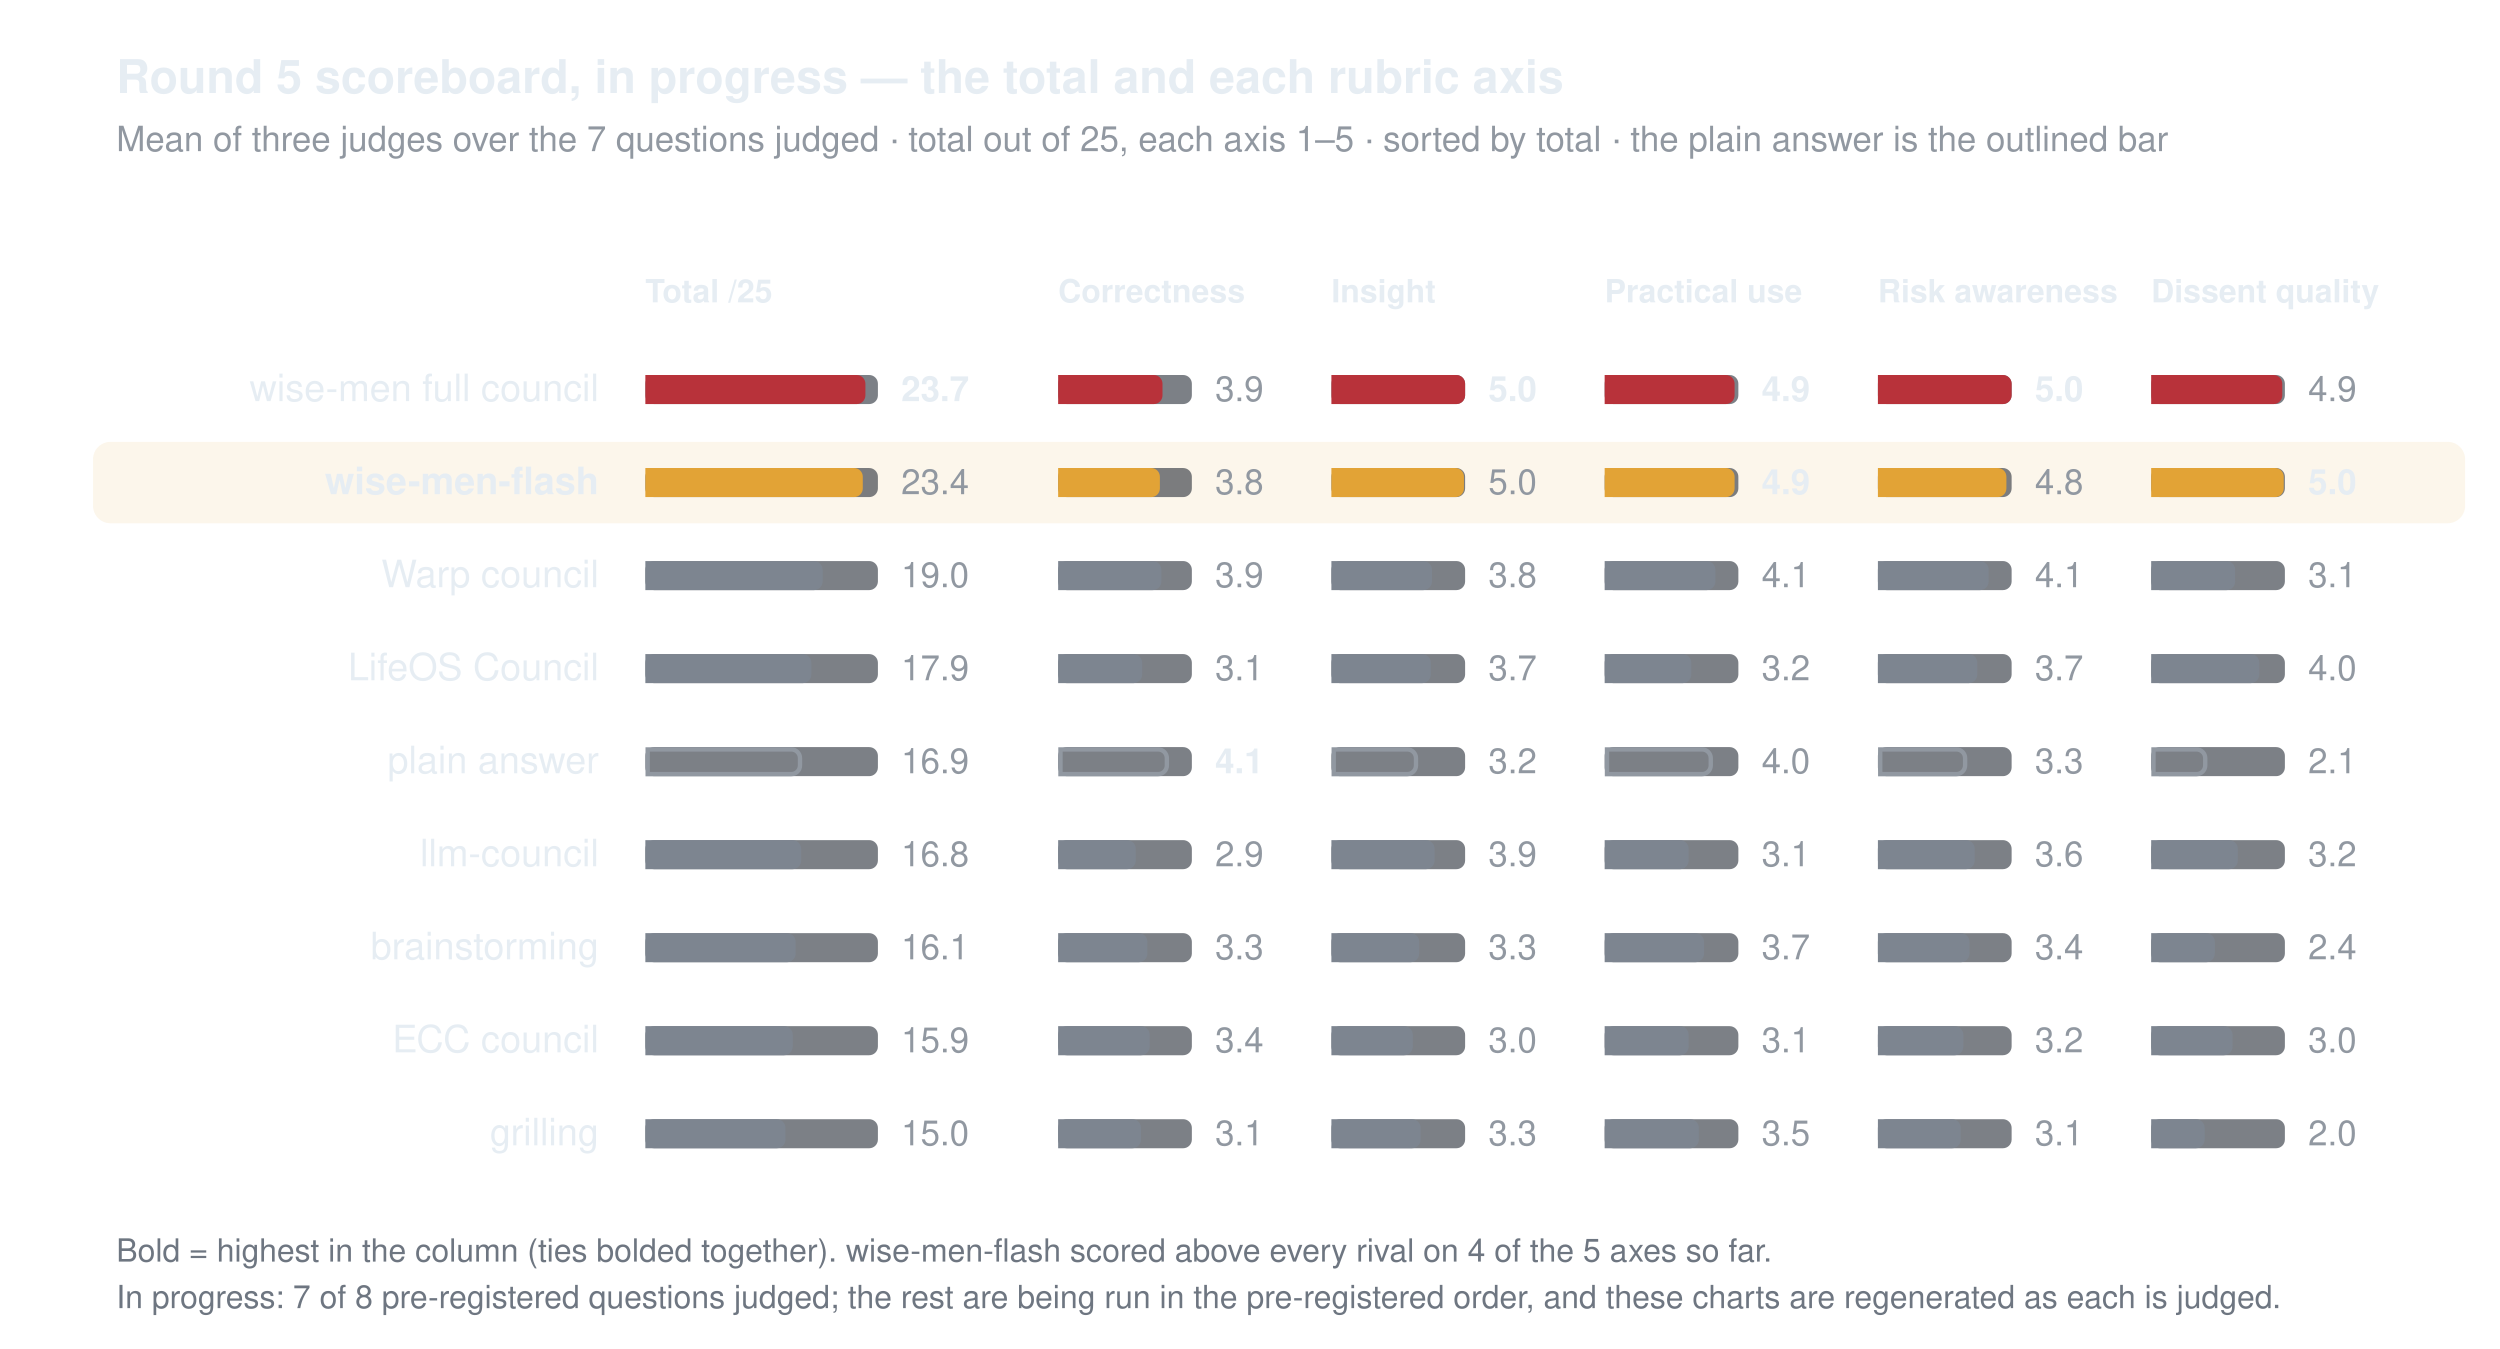
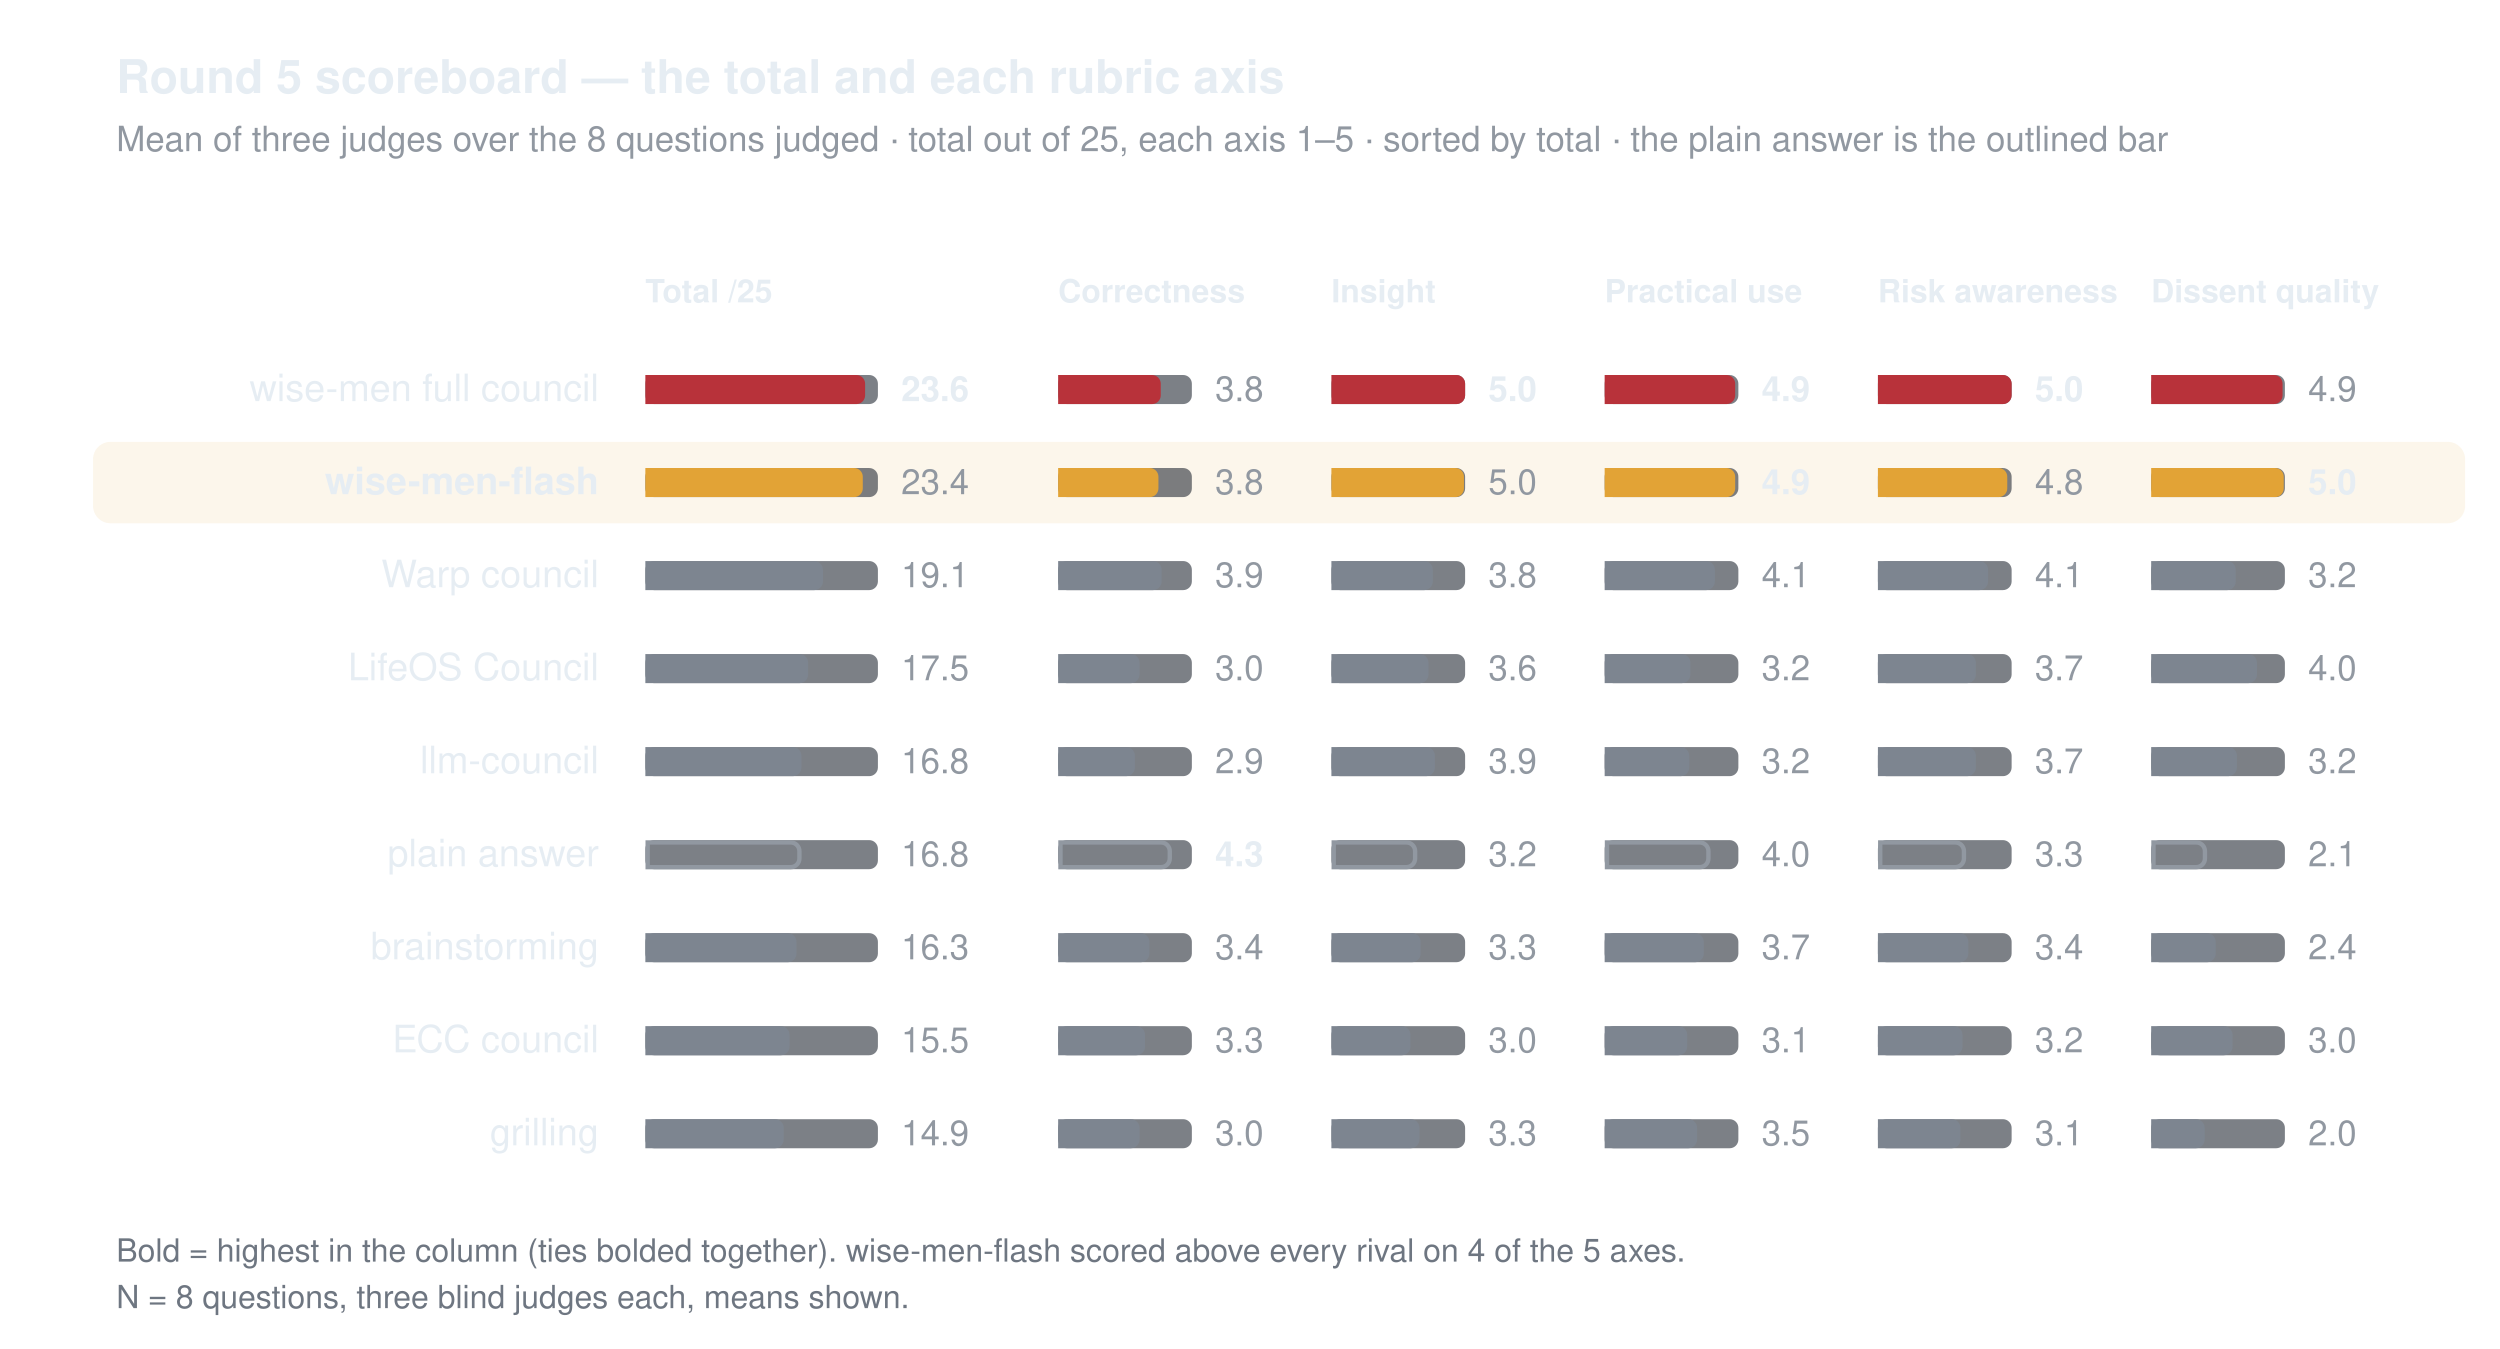
<svg xmlns="http://www.w3.org/2000/svg" viewBox="0 0 860 464" width="860" font-family="-apple-system, BlinkMacSystemFont, 'Segoe UI', Helvetica, Arial, sans-serif">
-   <text x="40" y="32" font-size="16" font-weight="600" fill="#e6edf3" text-anchor="start">Round 5 scoreboard, in progress — the total and each rubric axis</text>
-   <text x="40" y="52" font-size="12" font-weight="400" fill="#9198a1" text-anchor="start">Mean of three judges over the 7 questions judged · total out of 25, each axis 1–5 · sorted by total · the plain answer is the outlined bar</text>
+   <text x="40" y="32" font-size="16" font-weight="600" fill="#e6edf3" text-anchor="start">Round 5 scoreboard — the total and each rubric axis</text>
+   <text x="40" y="52" font-size="12" font-weight="400" fill="#9198a1" text-anchor="start">Mean of three judges over the 8 questions judged · total out of 25, each axis 1–5 · sorted by total · the plain answer is the outlined bar</text>
  <text x="222" y="104" font-size="11" font-weight="600" fill="#e6edf3" text-anchor="start">Total /25</text>
  <text x="364" y="104" font-size="11" font-weight="600" fill="#e6edf3" text-anchor="start">Correctness</text>
  <text x="458" y="104" font-size="11" font-weight="600" fill="#e6edf3" text-anchor="start">Insight</text>
  <text x="552" y="104" font-size="11" font-weight="600" fill="#e6edf3" text-anchor="start">Practical use</text>
  <text x="646" y="104" font-size="11" font-weight="600" fill="#e6edf3" text-anchor="start">Risk awareness</text>
  <text x="740" y="104" font-size="11" font-weight="600" fill="#e6edf3" text-anchor="start">Dissent quality</text>
  <text x="206" y="138" font-size="13" font-weight="500" fill="#e6edf3" text-anchor="end">wise-men full council</text>
  <rect x="222" y="129" width="80" height="10" rx="3" fill="#262c36" fill-opacity="0.6" />
-   <path d="M222,129h72.7a3,3 0 0 1 3,3v4a3,3 0 0 1 -3,3h-72.7z" fill="#b8323a" />
-   <text x="310" y="138" font-size="12" font-weight="700" fill="#e6edf3" text-anchor="start">23.7</text>
+   <path d="M222,129h72.6a3,3 0 0 1 3,3v4a3,3 0 0 1 -3,3h-72.6z" fill="#b8323a" />
+   <text x="310" y="138" font-size="12" font-weight="700" fill="#e6edf3" text-anchor="start">23.6</text>
  <rect x="364" y="129" width="46" height="10" rx="3" fill="#262c36" fill-opacity="0.6" />
-   <path d="M364,129h32.9a3,3 0 0 1 3,3v4a3,3 0 0 1 -3,3h-32.9z" fill="#b8323a" />
-   <text x="418" y="138" font-size="12" font-weight="400" fill="#9198a1" text-anchor="start">3.9</text>
+   <path d="M364,129h32.3a3,3 0 0 1 3,3v4a3,3 0 0 1 -3,3h-32.3z" fill="#b8323a" />
+   <text x="418" y="138" font-size="12" font-weight="400" fill="#9198a1" text-anchor="start">3.8</text>
  <rect x="458" y="129" width="46" height="10" rx="3" fill="#262c36" fill-opacity="0.6" />
  <path d="M458,129h43a3,3 0 0 1 3,3v4a3,3 0 0 1 -3,3h-43z" fill="#b8323a" />
  <text x="512" y="138" font-size="12" font-weight="700" fill="#e6edf3" text-anchor="start">5.0</text>
  <rect x="552" y="129" width="46" height="10" rx="3" fill="#262c36" fill-opacity="0.6" />
-   <path d="M552,129h41.7a3,3 0 0 1 3,3v4a3,3 0 0 1 -3,3h-41.7z" fill="#b8323a" />
+   <path d="M552,129h41.9a3,3 0 0 1 3,3v4a3,3 0 0 1 -3,3h-41.9z" fill="#b8323a" />
  <text x="606" y="138" font-size="12" font-weight="700" fill="#e6edf3" text-anchor="start">4.9</text>
  <rect x="646" y="129" width="46" height="10" rx="3" fill="#262c36" fill-opacity="0.6" />
  <path d="M646,129h43a3,3 0 0 1 3,3v4a3,3 0 0 1 -3,3h-43z" fill="#b8323a" />
  <text x="700" y="138" font-size="12" font-weight="700" fill="#e6edf3" text-anchor="start">5.0</text>
  <rect x="740" y="129" width="46" height="10" rx="3" fill="#262c36" fill-opacity="0.6" />
-   <path d="M740,129h42.1a3,3 0 0 1 3,3v4a3,3 0 0 1 -3,3h-42.1z" fill="#b8323a" />
+   <path d="M740,129h42.2a3,3 0 0 1 3,3v4a3,3 0 0 1 -3,3h-42.2z" fill="#b8323a" />
  <text x="794" y="138" font-size="12" font-weight="400" fill="#9198a1" text-anchor="start">4.9</text>
  <rect x="32" y="152" width="816" height="28" rx="6" fill="#e2a336" fill-opacity="0.10" />
  <text x="206" y="170" font-size="13" font-weight="700" fill="#e6edf3" text-anchor="end">wise-men-flash</text>
  <rect x="222" y="161" width="80" height="10" rx="3" fill="#262c36" fill-opacity="0.6" />
  <path d="M222,161h71.8a3,3 0 0 1 3,3v4a3,3 0 0 1 -3,3h-71.8z" fill="#e2a336" />
  <text x="310" y="170" font-size="12" font-weight="400" fill="#9198a1" text-anchor="start">23.4</text>
  <rect x="364" y="161" width="46" height="10" rx="3" fill="#262c36" fill-opacity="0.6" />
-   <path d="M364,161h32a3,3 0 0 1 3,3v4a3,3 0 0 1 -3,3h-32z" fill="#e2a336" />
+   <path d="M364,161h31.5a3,3 0 0 1 3,3v4a3,3 0 0 1 -3,3h-31.5z" fill="#e2a336" />
  <text x="418" y="170" font-size="12" font-weight="400" fill="#9198a1" text-anchor="start">3.8</text>
  <rect x="458" y="161" width="46" height="10" rx="3" fill="#262c36" fill-opacity="0.6" />
  <path d="M458,161h42.6a3,3 0 0 1 3,3v4a3,3 0 0 1 -3,3h-42.6z" fill="#e2a336" />
  <text x="512" y="170" font-size="12" font-weight="400" fill="#9198a1" text-anchor="start">5.0</text>
  <rect x="552" y="161" width="46" height="10" rx="3" fill="#262c36" fill-opacity="0.6" />
-   <path d="M552,161h41.7a3,3 0 0 1 3,3v4a3,3 0 0 1 -3,3h-41.7z" fill="#e2a336" />
+   <path d="M552,161h41.9a3,3 0 0 1 3,3v4a3,3 0 0 1 -3,3h-41.9z" fill="#e2a336" />
  <text x="606" y="170" font-size="12" font-weight="700" fill="#e6edf3" text-anchor="start">4.9</text>
  <rect x="646" y="161" width="46" height="10" rx="3" fill="#262c36" fill-opacity="0.6" />
-   <path d="M646,161h41.2a3,3 0 0 1 3,3v4a3,3 0 0 1 -3,3h-41.2z" fill="#e2a336" />
+   <path d="M646,161h41.5a3,3 0 0 1 3,3v4a3,3 0 0 1 -3,3h-41.5z" fill="#e2a336" />
  <text x="700" y="170" font-size="12" font-weight="400" fill="#9198a1" text-anchor="start">4.8</text>
  <rect x="740" y="161" width="46" height="10" rx="3" fill="#262c36" fill-opacity="0.6" />
  <path d="M740,161h42.6a3,3 0 0 1 3,3v4a3,3 0 0 1 -3,3h-42.6z" fill="#e2a336" />
  <text x="794" y="170" font-size="12" font-weight="700" fill="#e6edf3" text-anchor="start">5.0</text>
  <text x="206" y="202" font-size="13" font-weight="500" fill="#e6edf3" text-anchor="end">Warp council</text>
  <rect x="222" y="193" width="80" height="10" rx="3" fill="#262c36" fill-opacity="0.6" />
-   <path d="M222,193h58a3,3 0 0 1 3,3v4a3,3 0 0 1 -3,3h-58z" fill="#7d8590" />
-   <text x="310" y="202" font-size="12" font-weight="400" fill="#9198a1" text-anchor="start">19.0</text>
+   <path d="M222,193h58.1a3,3 0 0 1 3,3v4a3,3 0 0 1 -3,3h-58.1z" fill="#7d8590" />
+   <text x="310" y="202" font-size="12" font-weight="400" fill="#9198a1" text-anchor="start">19.1</text>
  <rect x="364" y="193" width="46" height="10" rx="3" fill="#262c36" fill-opacity="0.6" />
-   <path d="M364,193h32.5a3,3 0 0 1 3,3v4a3,3 0 0 1 -3,3h-32.5z" fill="#7d8590" />
+   <path d="M364,193h32.6a3,3 0 0 1 3,3v4a3,3 0 0 1 -3,3h-32.6z" fill="#7d8590" />
  <text x="418" y="202" font-size="12" font-weight="400" fill="#9198a1" text-anchor="start">3.9</text>
  <rect x="458" y="193" width="46" height="10" rx="3" fill="#262c36" fill-opacity="0.6" />
-   <path d="M458,193h31.6a3,3 0 0 1 3,3v4a3,3 0 0 1 -3,3h-31.6z" fill="#7d8590" />
+   <path d="M458,193h31.9a3,3 0 0 1 3,3v4a3,3 0 0 1 -3,3h-31.9z" fill="#7d8590" />
  <text x="512" y="202" font-size="12" font-weight="400" fill="#9198a1" text-anchor="start">3.8</text>
  <rect x="552" y="193" width="46" height="10" rx="3" fill="#262c36" fill-opacity="0.6" />
-   <path d="M552,193h35.1a3,3 0 0 1 3,3v4a3,3 0 0 1 -3,3h-35.1z" fill="#7d8590" />
+   <path d="M552,193h34.9a3,3 0 0 1 3,3v4a3,3 0 0 1 -3,3h-34.9z" fill="#7d8590" />
  <text x="606" y="202" font-size="12" font-weight="400" fill="#9198a1" text-anchor="start">4.1</text>
  <rect x="646" y="193" width="46" height="10" rx="3" fill="#262c36" fill-opacity="0.6" />
-   <path d="M646,193h35.1a3,3 0 0 1 3,3v4a3,3 0 0 1 -3,3h-35.1z" fill="#7d8590" />
+   <path d="M646,193h34.9a3,3 0 0 1 3,3v4a3,3 0 0 1 -3,3h-34.9z" fill="#7d8590" />
  <text x="700" y="202" font-size="12" font-weight="400" fill="#9198a1" text-anchor="start">4.1</text>
  <rect x="740" y="193" width="46" height="10" rx="3" fill="#262c36" fill-opacity="0.6" />
-   <path d="M740,193h25.9a3,3 0 0 1 3,3v4a3,3 0 0 1 -3,3h-25.9z" fill="#7d8590" />
-   <text x="794" y="202" font-size="12" font-weight="400" fill="#9198a1" text-anchor="start">3.1</text>
+   <path d="M740,193h26.1a3,3 0 0 1 3,3v4a3,3 0 0 1 -3,3h-26.1z" fill="#7d8590" />
+   <text x="794" y="202" font-size="12" font-weight="400" fill="#9198a1" text-anchor="start">3.2</text>
  <text x="206" y="234" font-size="13" font-weight="500" fill="#e6edf3" text-anchor="end">LifeOS Council</text>
  <rect x="222" y="225" width="80" height="10" rx="3" fill="#262c36" fill-opacity="0.6" />
-   <path d="M222,225h54.1a3,3 0 0 1 3,3v4a3,3 0 0 1 -3,3h-54.1z" fill="#7d8590" />
-   <text x="310" y="234" font-size="12" font-weight="400" fill="#9198a1" text-anchor="start">17.9</text>
+   <path d="M222,225h53a3,3 0 0 1 3,3v4a3,3 0 0 1 -3,3h-53z" fill="#7d8590" />
+   <text x="310" y="234" font-size="12" font-weight="400" fill="#9198a1" text-anchor="start">17.5</text>
  <rect x="364" y="225" width="46" height="10" rx="3" fill="#262c36" fill-opacity="0.6" />
-   <path d="M364,225h25.9a3,3 0 0 1 3,3v4a3,3 0 0 1 -3,3h-25.9z" fill="#7d8590" />
-   <text x="418" y="234" font-size="12" font-weight="400" fill="#9198a1" text-anchor="start">3.1</text>
+   <path d="M364,225h25a3,3 0 0 1 3,3v4a3,3 0 0 1 -3,3h-25z" fill="#7d8590" />
+   <text x="418" y="234" font-size="12" font-weight="400" fill="#9198a1" text-anchor="start">3.0</text>
  <rect x="458" y="225" width="46" height="10" rx="3" fill="#262c36" fill-opacity="0.6" />
-   <path d="M458,225h31.2a3,3 0 0 1 3,3v4a3,3 0 0 1 -3,3h-31.2z" fill="#7d8590" />
-   <text x="512" y="234" font-size="12" font-weight="400" fill="#9198a1" text-anchor="start">3.7</text>
+   <path d="M458,225h30.4a3,3 0 0 1 3,3v4a3,3 0 0 1 -3,3h-30.4z" fill="#7d8590" />
+   <text x="512" y="234" font-size="12" font-weight="400" fill="#9198a1" text-anchor="start">3.6</text>
  <rect x="552" y="225" width="46" height="10" rx="3" fill="#262c36" fill-opacity="0.6" />
-   <path d="M552,225h26.8a3,3 0 0 1 3,3v4a3,3 0 0 1 -3,3h-26.8z" fill="#7d8590" />
+   <path d="M552,225h26.5a3,3 0 0 1 3,3v4a3,3 0 0 1 -3,3h-26.5z" fill="#7d8590" />
  <text x="606" y="234" font-size="12" font-weight="400" fill="#9198a1" text-anchor="start">3.2</text>
  <rect x="646" y="225" width="46" height="10" rx="3" fill="#262c36" fill-opacity="0.6" />
-   <path d="M646,225h31.2a3,3 0 0 1 3,3v4a3,3 0 0 1 -3,3h-31.2z" fill="#7d8590" />
+   <path d="M646,225h30.7a3,3 0 0 1 3,3v4a3,3 0 0 1 -3,3h-30.7z" fill="#7d8590" />
  <text x="700" y="234" font-size="12" font-weight="400" fill="#9198a1" text-anchor="start">3.7</text>
  <rect x="740" y="225" width="46" height="10" rx="3" fill="#262c36" fill-opacity="0.6" />
-   <path d="M740,225h34.2a3,3 0 0 1 3,3v4a3,3 0 0 1 -3,3h-34.2z" fill="#7d8590" />
+   <path d="M740,225h33.4a3,3 0 0 1 3,3v4a3,3 0 0 1 -3,3h-33.4z" fill="#7d8590" />
  <text x="794" y="234" font-size="12" font-weight="400" fill="#9198a1" text-anchor="start">4.0</text>
-   <text x="206" y="266" font-size="13" font-weight="500" fill="#e6edf3" text-anchor="end">plain answer</text>
+   <text x="206" y="266" font-size="13" font-weight="500" fill="#e6edf3" text-anchor="end">llm-council</text>
  <rect x="222" y="257" width="80" height="10" rx="3" fill="#262c36" fill-opacity="0.6" />
-   <path d="M222.8,257.8h49.4a3,3 0 0 1 3,3v2.5a3,3 0 0 1 -3,3h-49.4z" fill="none" stroke="#9198a1" stroke-width="1.5" />
-   <text x="310" y="266" font-size="12" font-weight="400" fill="#9198a1" text-anchor="start">16.9</text>
+   <path d="M222,257h50.7a3,3 0 0 1 3,3v4a3,3 0 0 1 -3,3h-50.7z" fill="#7d8590" />
+   <text x="310" y="266" font-size="12" font-weight="400" fill="#9198a1" text-anchor="start">16.8</text>
  <rect x="364" y="257" width="46" height="10" rx="3" fill="#262c36" fill-opacity="0.6" />
-   <path d="M364.8,257.8h33.6a3,3 0 0 1 3,3v2.5a3,3 0 0 1 -3,3h-33.6z" fill="none" stroke="#9198a1" stroke-width="1.5" />
-   <text x="418" y="266" font-size="12" font-weight="700" fill="#e6edf3" text-anchor="start">4.1</text>
+   <path d="M364,257h23.4a3,3 0 0 1 3,3v4a3,3 0 0 1 -3,3h-23.4z" fill="#7d8590" />
+   <text x="418" y="266" font-size="12" font-weight="400" fill="#9198a1" text-anchor="start">2.9</text>
  <rect x="458" y="257" width="46" height="10" rx="3" fill="#262c36" fill-opacity="0.6" />
-   <path d="M458.8,257.8h25.3a3,3 0 0 1 3,3v2.5a3,3 0 0 1 -3,3h-25.3z" fill="none" stroke="#9198a1" stroke-width="1.5" />
-   <text x="512" y="266" font-size="12" font-weight="400" fill="#9198a1" text-anchor="start">3.2</text>
+   <path d="M458,257h32.6a3,3 0 0 1 3,3v4a3,3 0 0 1 -3,3h-32.6z" fill="#7d8590" />
+   <text x="512" y="266" font-size="12" font-weight="400" fill="#9198a1" text-anchor="start">3.9</text>
  <rect x="552" y="257" width="46" height="10" rx="3" fill="#262c36" fill-opacity="0.6" />
-   <path d="M552.8,257.8h32.7a3,3 0 0 1 3,3v2.5a3,3 0 0 1 -3,3h-32.7z" fill="none" stroke="#9198a1" stroke-width="1.5" />
-   <text x="606" y="266" font-size="12" font-weight="400" fill="#9198a1" text-anchor="start">4.0</text>
+   <path d="M552,257h26.1a3,3 0 0 1 3,3v4a3,3 0 0 1 -3,3h-26.1z" fill="#7d8590" />
+   <text x="606" y="266" font-size="12" font-weight="400" fill="#9198a1" text-anchor="start">3.2</text>
  <rect x="646" y="257" width="46" height="10" rx="3" fill="#262c36" fill-opacity="0.6" />
-   <path d="M646.8,257.8h26.2a3,3 0 0 1 3,3v2.5a3,3 0 0 1 -3,3h-26.2z" fill="none" stroke="#9198a1" stroke-width="1.5" />
-   <text x="700" y="266" font-size="12" font-weight="400" fill="#9198a1" text-anchor="start">3.3</text>
+   <path d="M646,257h30.7a3,3 0 0 1 3,3v4a3,3 0 0 1 -3,3h-30.7z" fill="#7d8590" />
+   <text x="700" y="266" font-size="12" font-weight="400" fill="#9198a1" text-anchor="start">3.7</text>
  <rect x="740" y="257" width="46" height="10" rx="3" fill="#262c36" fill-opacity="0.6" />
-   <path d="M740.8,257.8h14.8a3,3 0 0 1 3,3v2.5a3,3 0 0 1 -3,3h-14.8z" fill="none" stroke="#9198a1" stroke-width="1.5" />
-   <text x="794" y="266" font-size="12" font-weight="400" fill="#9198a1" text-anchor="start">2.1</text>
-   <text x="206" y="298" font-size="13" font-weight="500" fill="#e6edf3" text-anchor="end">llm-council</text>
+   <path d="M740,257h26.5a3,3 0 0 1 3,3v4a3,3 0 0 1 -3,3h-26.5z" fill="#7d8590" />
+   <text x="794" y="266" font-size="12" font-weight="400" fill="#9198a1" text-anchor="start">3.2</text>
+   <text x="206" y="298" font-size="13" font-weight="500" fill="#e6edf3" text-anchor="end">plain answer</text>
  <rect x="222" y="289" width="80" height="10" rx="3" fill="#262c36" fill-opacity="0.6" />
-   <path d="M222,289h50.6a3,3 0 0 1 3,3v4a3,3 0 0 1 -3,3h-50.6z" fill="#7d8590" />
+   <path d="M222.8,289.8h49.2a3,3 0 0 1 3,3v2.5a3,3 0 0 1 -3,3h-49.2z" fill="none" stroke="#9198a1" stroke-width="1.5" />
  <text x="310" y="298" font-size="12" font-weight="400" fill="#9198a1" text-anchor="start">16.8</text>
  <rect x="364" y="289" width="46" height="10" rx="3" fill="#262c36" fill-opacity="0.6" />
-   <path d="M364,289h23.7a3,3 0 0 1 3,3v4a3,3 0 0 1 -3,3h-23.7z" fill="#7d8590" />
-   <text x="418" y="298" font-size="12" font-weight="400" fill="#9198a1" text-anchor="start">2.9</text>
+   <path d="M364.8,289.8h34.6a3,3 0 0 1 3,3v2.5a3,3 0 0 1 -3,3h-34.6z" fill="none" stroke="#9198a1" stroke-width="1.5" />
+   <text x="418" y="298" font-size="12" font-weight="700" fill="#e6edf3" text-anchor="start">4.3</text>
  <rect x="458" y="289" width="46" height="10" rx="3" fill="#262c36" fill-opacity="0.6" />
-   <path d="M458,289h32.5a3,3 0 0 1 3,3v4a3,3 0 0 1 -3,3h-32.5z" fill="#7d8590" />
-   <text x="512" y="298" font-size="12" font-weight="400" fill="#9198a1" text-anchor="start">3.9</text>
+   <path d="M458.8,289.8h25a3,3 0 0 1 3,3v2.5a3,3 0 0 1 -3,3h-25z" fill="none" stroke="#9198a1" stroke-width="1.5" />
+   <text x="512" y="298" font-size="12" font-weight="400" fill="#9198a1" text-anchor="start">3.2</text>
  <rect x="552" y="289" width="46" height="10" rx="3" fill="#262c36" fill-opacity="0.6" />
-   <path d="M552,289h25.9a3,3 0 0 1 3,3v4a3,3 0 0 1 -3,3h-25.9z" fill="#7d8590" />
-   <text x="606" y="298" font-size="12" font-weight="400" fill="#9198a1" text-anchor="start">3.1</text>
+   <path d="M552.8,289.8h31.9a3,3 0 0 1 3,3v2.5a3,3 0 0 1 -3,3h-31.9z" fill="none" stroke="#9198a1" stroke-width="1.5" />
+   <text x="606" y="298" font-size="12" font-weight="400" fill="#9198a1" text-anchor="start">4.0</text>
  <rect x="646" y="289" width="46" height="10" rx="3" fill="#262c36" fill-opacity="0.6" />
-   <path d="M646,289h30.3a3,3 0 0 1 3,3v4a3,3 0 0 1 -3,3h-30.3z" fill="#7d8590" />
-   <text x="700" y="298" font-size="12" font-weight="400" fill="#9198a1" text-anchor="start">3.6</text>
+   <path d="M646.8,289.8h25.8a3,3 0 0 1 3,3v2.5a3,3 0 0 1 -3,3h-25.8z" fill="none" stroke="#9198a1" stroke-width="1.5" />
+   <text x="700" y="298" font-size="12" font-weight="400" fill="#9198a1" text-anchor="start">3.3</text>
  <rect x="740" y="289" width="46" height="10" rx="3" fill="#262c36" fill-opacity="0.6" />
-   <path d="M740,289h26.8a3,3 0 0 1 3,3v4a3,3 0 0 1 -3,3h-26.8z" fill="#7d8590" />
-   <text x="794" y="298" font-size="12" font-weight="400" fill="#9198a1" text-anchor="start">3.2</text>
+   <path d="M740.8,289.8h14.7a3,3 0 0 1 3,3v2.5a3,3 0 0 1 -3,3h-14.7z" fill="none" stroke="#9198a1" stroke-width="1.5" />
+   <text x="794" y="298" font-size="12" font-weight="400" fill="#9198a1" text-anchor="start">2.1</text>
  <text x="206" y="330" font-size="13" font-weight="500" fill="#e6edf3" text-anchor="end">brainstorming</text>
  <rect x="222" y="321" width="80" height="10" rx="3" fill="#262c36" fill-opacity="0.6" />
-   <path d="M222,321h48.7a3,3 0 0 1 3,3v4a3,3 0 0 1 -3,3h-48.7z" fill="#7d8590" />
-   <text x="310" y="330" font-size="12" font-weight="400" fill="#9198a1" text-anchor="start">16.1</text>
+   <path d="M222,321h49a3,3 0 0 1 3,3v4a3,3 0 0 1 -3,3h-49z" fill="#7d8590" />
+   <text x="310" y="330" font-size="12" font-weight="400" fill="#9198a1" text-anchor="start">16.3</text>
  <rect x="364" y="321" width="46" height="10" rx="3" fill="#262c36" fill-opacity="0.6" />
-   <path d="M364,321h27.7a3,3 0 0 1 3,3v4a3,3 0 0 1 -3,3h-27.7z" fill="#7d8590" />
-   <text x="418" y="330" font-size="12" font-weight="400" fill="#9198a1" text-anchor="start">3.3</text>
+   <path d="M364,321h28.4a3,3 0 0 1 3,3v4a3,3 0 0 1 -3,3h-28.4z" fill="#7d8590" />
+   <text x="418" y="330" font-size="12" font-weight="400" fill="#9198a1" text-anchor="start">3.4</text>
  <rect x="458" y="321" width="46" height="10" rx="3" fill="#262c36" fill-opacity="0.6" />
-   <path d="M458,321h27.2a3,3 0 0 1 3,3v4a3,3 0 0 1 -3,3h-27.2z" fill="#7d8590" />
+   <path d="M458,321h27.7a3,3 0 0 1 3,3v4a3,3 0 0 1 -3,3h-27.7z" fill="#7d8590" />
  <text x="512" y="330" font-size="12" font-weight="400" fill="#9198a1" text-anchor="start">3.3</text>
  <rect x="552" y="321" width="46" height="10" rx="3" fill="#262c36" fill-opacity="0.6" />
-   <path d="M552,321h31.2a3,3 0 0 1 3,3v4a3,3 0 0 1 -3,3h-31.2z" fill="#7d8590" />
+   <path d="M552,321h31.1a3,3 0 0 1 3,3v4a3,3 0 0 1 -3,3h-31.1z" fill="#7d8590" />
  <text x="606" y="330" font-size="12" font-weight="400" fill="#9198a1" text-anchor="start">3.7</text>
  <rect x="646" y="321" width="46" height="10" rx="3" fill="#262c36" fill-opacity="0.6" />
-   <path d="M646,321h28.5a3,3 0 0 1 3,3v4a3,3 0 0 1 -3,3h-28.5z" fill="#7d8590" />
+   <path d="M646,321h28.1a3,3 0 0 1 3,3v4a3,3 0 0 1 -3,3h-28.1z" fill="#7d8590" />
  <text x="700" y="330" font-size="12" font-weight="400" fill="#9198a1" text-anchor="start">3.4</text>
  <rect x="740" y="321" width="46" height="10" rx="3" fill="#262c36" fill-opacity="0.6" />
-   <path d="M740,321h18.9a3,3 0 0 1 3,3v4a3,3 0 0 1 -3,3h-18.9z" fill="#7d8590" />
+   <path d="M740,321h19.2a3,3 0 0 1 3,3v4a3,3 0 0 1 -3,3h-19.2z" fill="#7d8590" />
  <text x="794" y="330" font-size="12" font-weight="400" fill="#9198a1" text-anchor="start">2.4</text>
  <text x="206" y="362" font-size="13" font-weight="500" fill="#e6edf3" text-anchor="end">ECC council</text>
  <rect x="222" y="353" width="80" height="10" rx="3" fill="#262c36" fill-opacity="0.6" />
-   <path d="M222,353h47.7a3,3 0 0 1 3,3v4a3,3 0 0 1 -3,3h-47.7z" fill="#7d8590" />
-   <text x="310" y="362" font-size="12" font-weight="400" fill="#9198a1" text-anchor="start">15.9</text>
+   <path d="M222,353h46.6a3,3 0 0 1 3,3v4a3,3 0 0 1 -3,3h-46.6z" fill="#7d8590" />
+   <text x="310" y="362" font-size="12" font-weight="400" fill="#9198a1" text-anchor="start">15.5</text>
  <rect x="364" y="353" width="46" height="10" rx="3" fill="#262c36" fill-opacity="0.6" />
-   <path d="M364,353h28.5a3,3 0 0 1 3,3v4a3,3 0 0 1 -3,3h-28.5z" fill="#7d8590" />
-   <text x="418" y="362" font-size="12" font-weight="400" fill="#9198a1" text-anchor="start">3.4</text>
+   <path d="M364,353h26.9a3,3 0 0 1 3,3v4a3,3 0 0 1 -3,3h-26.9z" fill="#7d8590" />
+   <text x="418" y="362" font-size="12" font-weight="400" fill="#9198a1" text-anchor="start">3.3</text>
  <rect x="458" y="353" width="46" height="10" rx="3" fill="#262c36" fill-opacity="0.6" />
-   <path d="M458,353h25a3,3 0 0 1 3,3v4a3,3 0 0 1 -3,3h-25z" fill="#7d8590" />
+   <path d="M458,353h24.2a3,3 0 0 1 3,3v4a3,3 0 0 1 -3,3h-24.2z" fill="#7d8590" />
  <text x="512" y="362" font-size="12" font-weight="400" fill="#9198a1" text-anchor="start">3.0</text>
  <rect x="552" y="353" width="46" height="10" rx="3" fill="#262c36" fill-opacity="0.6" />
-   <path d="M552,353h25.9a3,3 0 0 1 3,3v4a3,3 0 0 1 -3,3h-25.9z" fill="#7d8590" />
+   <path d="M552,353h25.4a3,3 0 0 1 3,3v4a3,3 0 0 1 -3,3h-25.4z" fill="#7d8590" />
  <text x="606" y="362" font-size="12" font-weight="400" fill="#9198a1" text-anchor="start">3.1</text>
  <rect x="646" y="353" width="46" height="10" rx="3" fill="#262c36" fill-opacity="0.6" />
-   <path d="M646,353h26.4a3,3 0 0 1 3,3v4a3,3 0 0 1 -3,3h-26.4z" fill="#7d8590" />
+   <path d="M646,353h26.1a3,3 0 0 1 3,3v4a3,3 0 0 1 -3,3h-26.1z" fill="#7d8590" />
  <text x="700" y="362" font-size="12" font-weight="400" fill="#9198a1" text-anchor="start">3.2</text>
  <rect x="740" y="353" width="46" height="10" rx="3" fill="#262c36" fill-opacity="0.6" />
  <path d="M740,353h25a3,3 0 0 1 3,3v4a3,3 0 0 1 -3,3h-25z" fill="#7d8590" />
  <text x="794" y="362" font-size="12" font-weight="400" fill="#9198a1" text-anchor="start">3.0</text>
  <text x="206" y="394" font-size="13" font-weight="500" fill="#e6edf3" text-anchor="end">grilling</text>
  <rect x="222" y="385" width="80" height="10" rx="3" fill="#262c36" fill-opacity="0.6" />
-   <path d="M222,385h45.2a3,3 0 0 1 3,3v4a3,3 0 0 1 -3,3h-45.2z" fill="#7d8590" />
-   <text x="310" y="394" font-size="12" font-weight="400" fill="#9198a1" text-anchor="start">15.0</text>
+   <path d="M222,385h44.6a3,3 0 0 1 3,3v4a3,3 0 0 1 -3,3h-44.6z" fill="#7d8590" />
+   <text x="310" y="394" font-size="12" font-weight="400" fill="#9198a1" text-anchor="start">14.9</text>
  <rect x="364" y="385" width="46" height="10" rx="3" fill="#262c36" fill-opacity="0.6" />
-   <path d="M364,385h25.5a3,3 0 0 1 3,3v4a3,3 0 0 1 -3,3h-25.5z" fill="#7d8590" />
-   <text x="418" y="394" font-size="12" font-weight="400" fill="#9198a1" text-anchor="start">3.1</text>
+   <path d="M364,385h25a3,3 0 0 1 3,3v4a3,3 0 0 1 -3,3h-25z" fill="#7d8590" />
+   <text x="418" y="394" font-size="12" font-weight="400" fill="#9198a1" text-anchor="start">3.0</text>
  <rect x="458" y="385" width="46" height="10" rx="3" fill="#262c36" fill-opacity="0.6" />
-   <path d="M458,385h27.7a3,3 0 0 1 3,3v4a3,3 0 0 1 -3,3h-27.7z" fill="#7d8590" />
+   <path d="M458,385h27.3a3,3 0 0 1 3,3v4a3,3 0 0 1 -3,3h-27.3z" fill="#7d8590" />
  <text x="512" y="394" font-size="12" font-weight="400" fill="#9198a1" text-anchor="start">3.3</text>
  <rect x="552" y="385" width="46" height="10" rx="3" fill="#262c36" fill-opacity="0.6" />
-   <path d="M552,385h29.4a3,3 0 0 1 3,3v4a3,3 0 0 1 -3,3h-29.4z" fill="#7d8590" />
+   <path d="M552,385h28.8a3,3 0 0 1 3,3v4a3,3 0 0 1 -3,3h-28.8z" fill="#7d8590" />
  <text x="606" y="394" font-size="12" font-weight="400" fill="#9198a1" text-anchor="start">3.5</text>
  <rect x="646" y="385" width="46" height="10" rx="3" fill="#262c36" fill-opacity="0.6" />
-   <path d="M646,385h25.5a3,3 0 0 1 3,3v4a3,3 0 0 1 -3,3h-25.5z" fill="#7d8590" />
+   <path d="M646,385h25.4a3,3 0 0 1 3,3v4a3,3 0 0 1 -3,3h-25.4z" fill="#7d8590" />
  <text x="700" y="394" font-size="12" font-weight="400" fill="#9198a1" text-anchor="start">3.1</text>
  <rect x="740" y="385" width="46" height="10" rx="3" fill="#262c36" fill-opacity="0.6" />
  <path d="M740,385h15.4a3,3 0 0 1 3,3v4a3,3 0 0 1 -3,3h-15.4z" fill="#7d8590" />
  <text x="794" y="394" font-size="12" font-weight="400" fill="#9198a1" text-anchor="start">2.0</text>
-   <text x="40" y="434" font-size="11" font-weight="400" fill="#6e7681" text-anchor="start">Bold = highest in the column (ties bolded together). wise-men-flash scored above every rival on 4 of the 5 axes so far.</text>
-   <text x="40" y="450" font-size="11" font-weight="400" fill="#6e7681" text-anchor="start">In progress: 7 of 8 pre-registered questions judged; the rest are being run in the pre-registered order, and these charts are regenerated as each is judged.</text>
+   <text x="40" y="434" font-size="11" font-weight="400" fill="#6e7681" text-anchor="start">Bold = highest in the column (ties bolded together). wise-men-flash scored above every rival on 4 of the 5 axes.</text>
+   <text x="40" y="450" font-size="11" font-weight="400" fill="#6e7681" text-anchor="start">N = 8 questions, three blind judges each, means shown.</text>
</svg>
